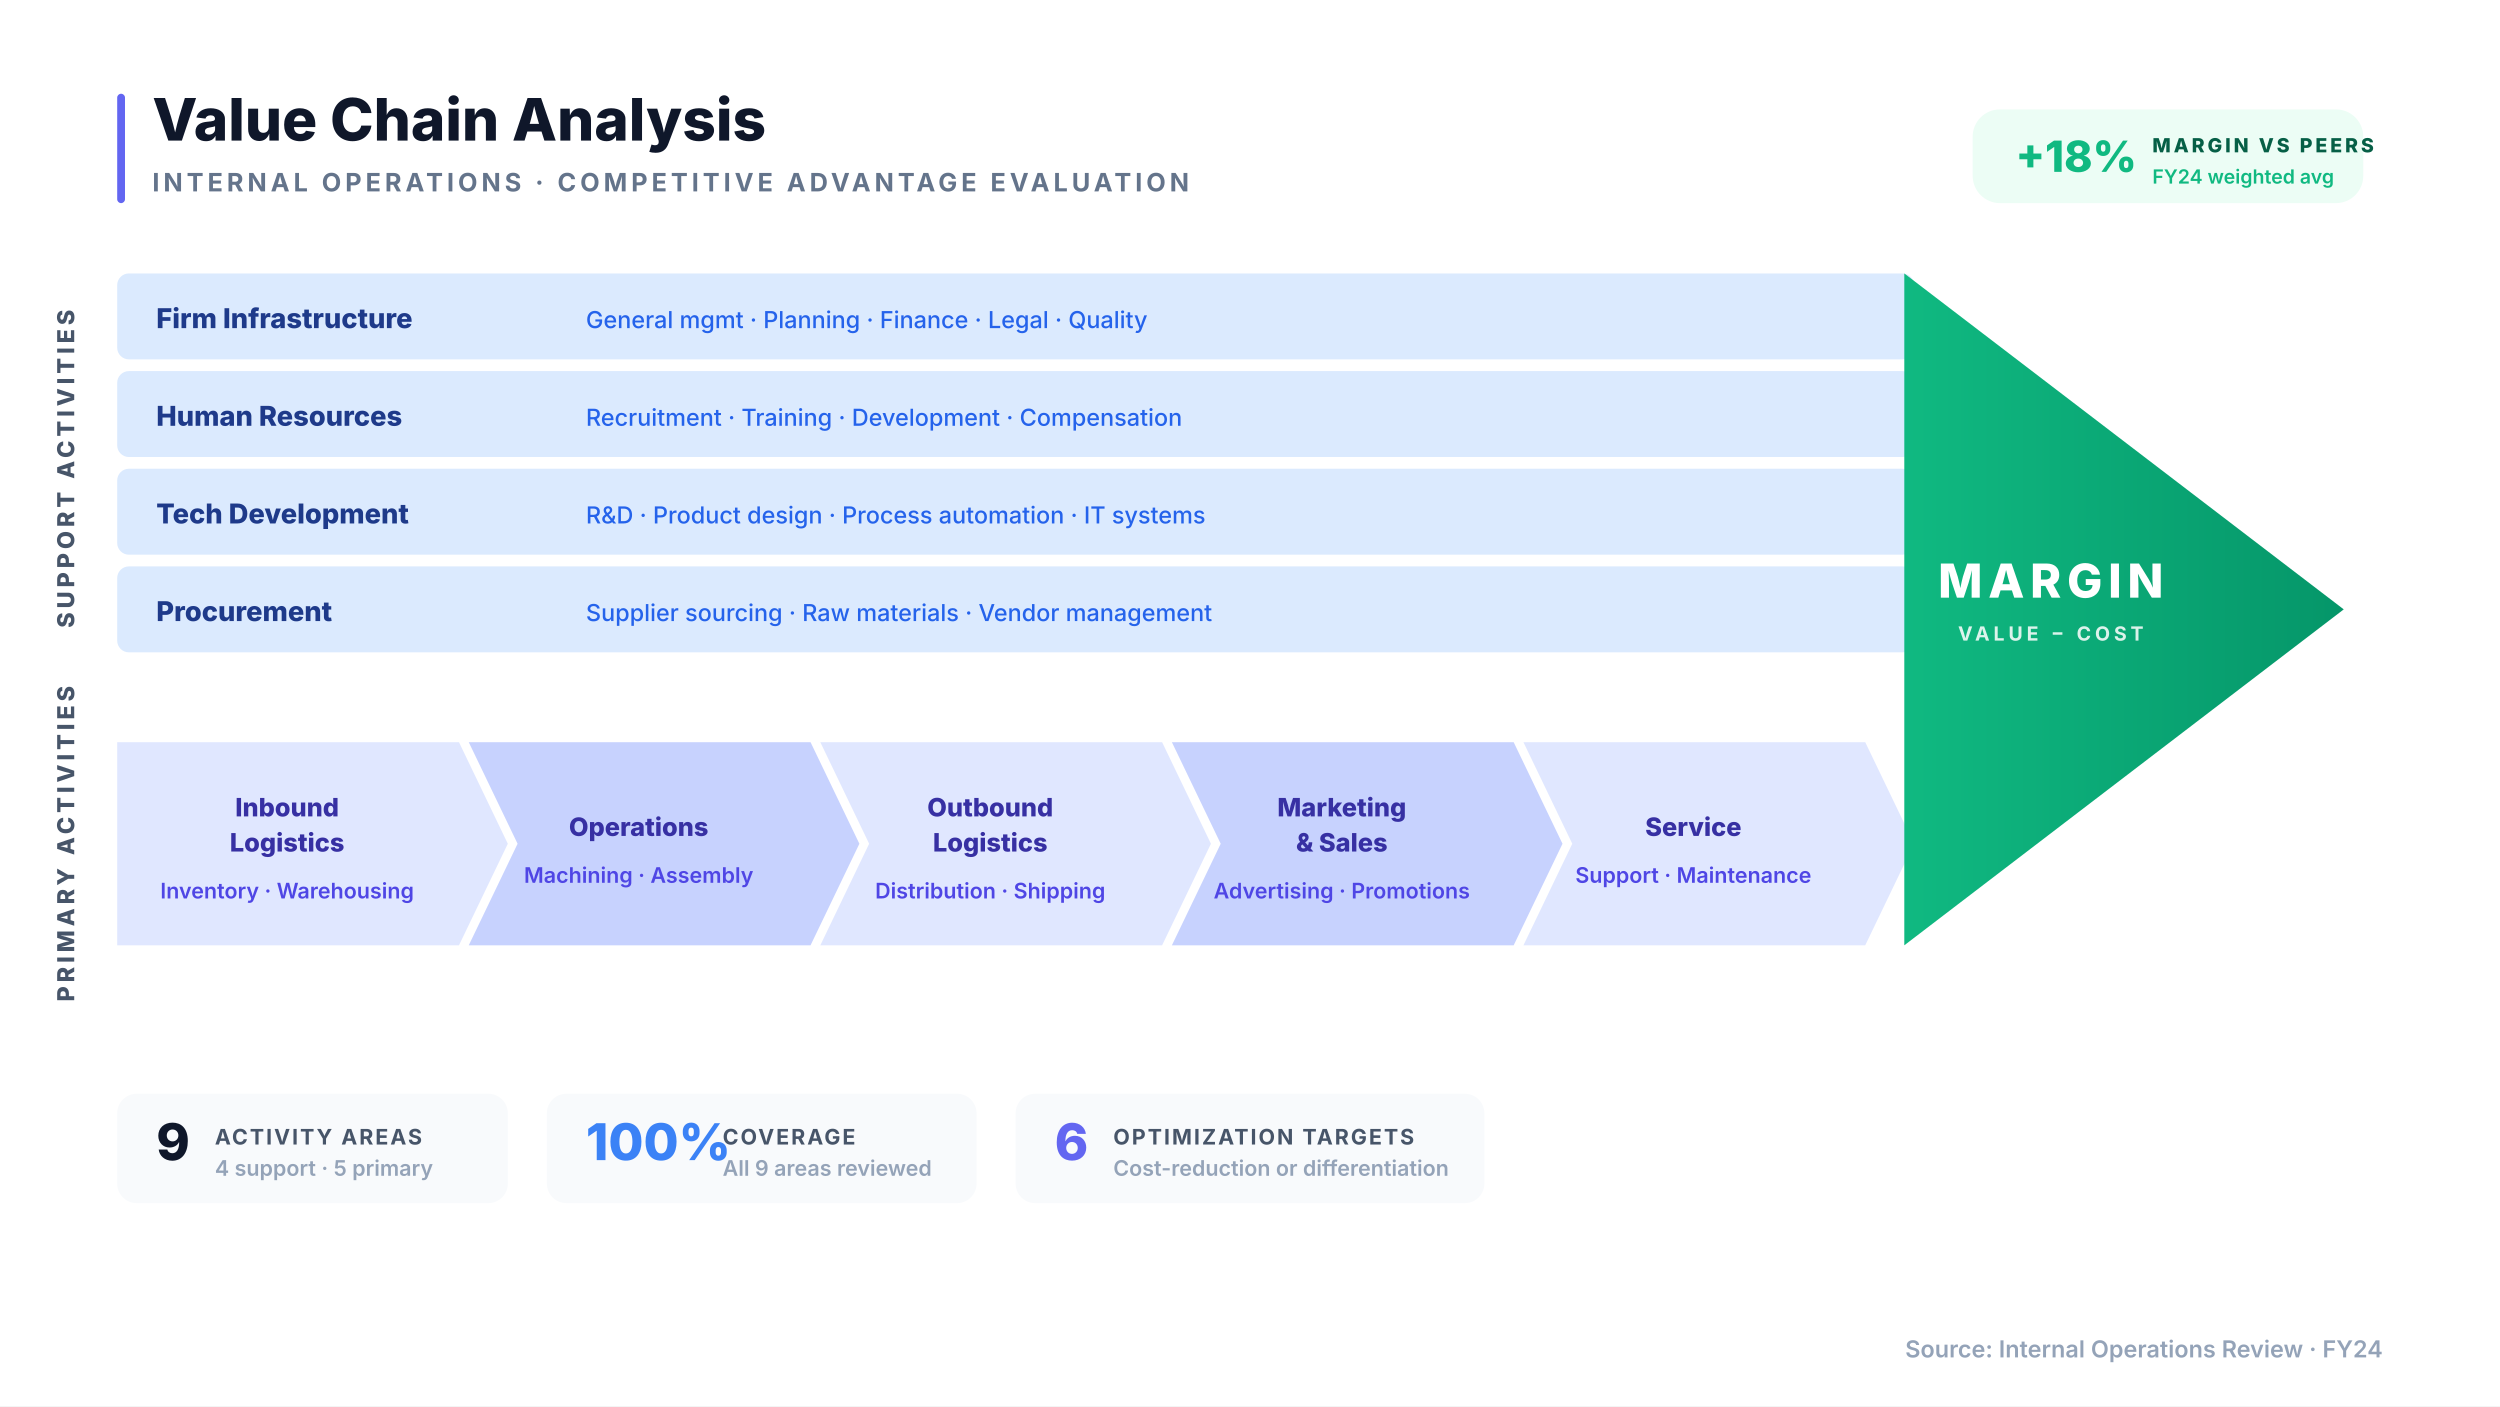
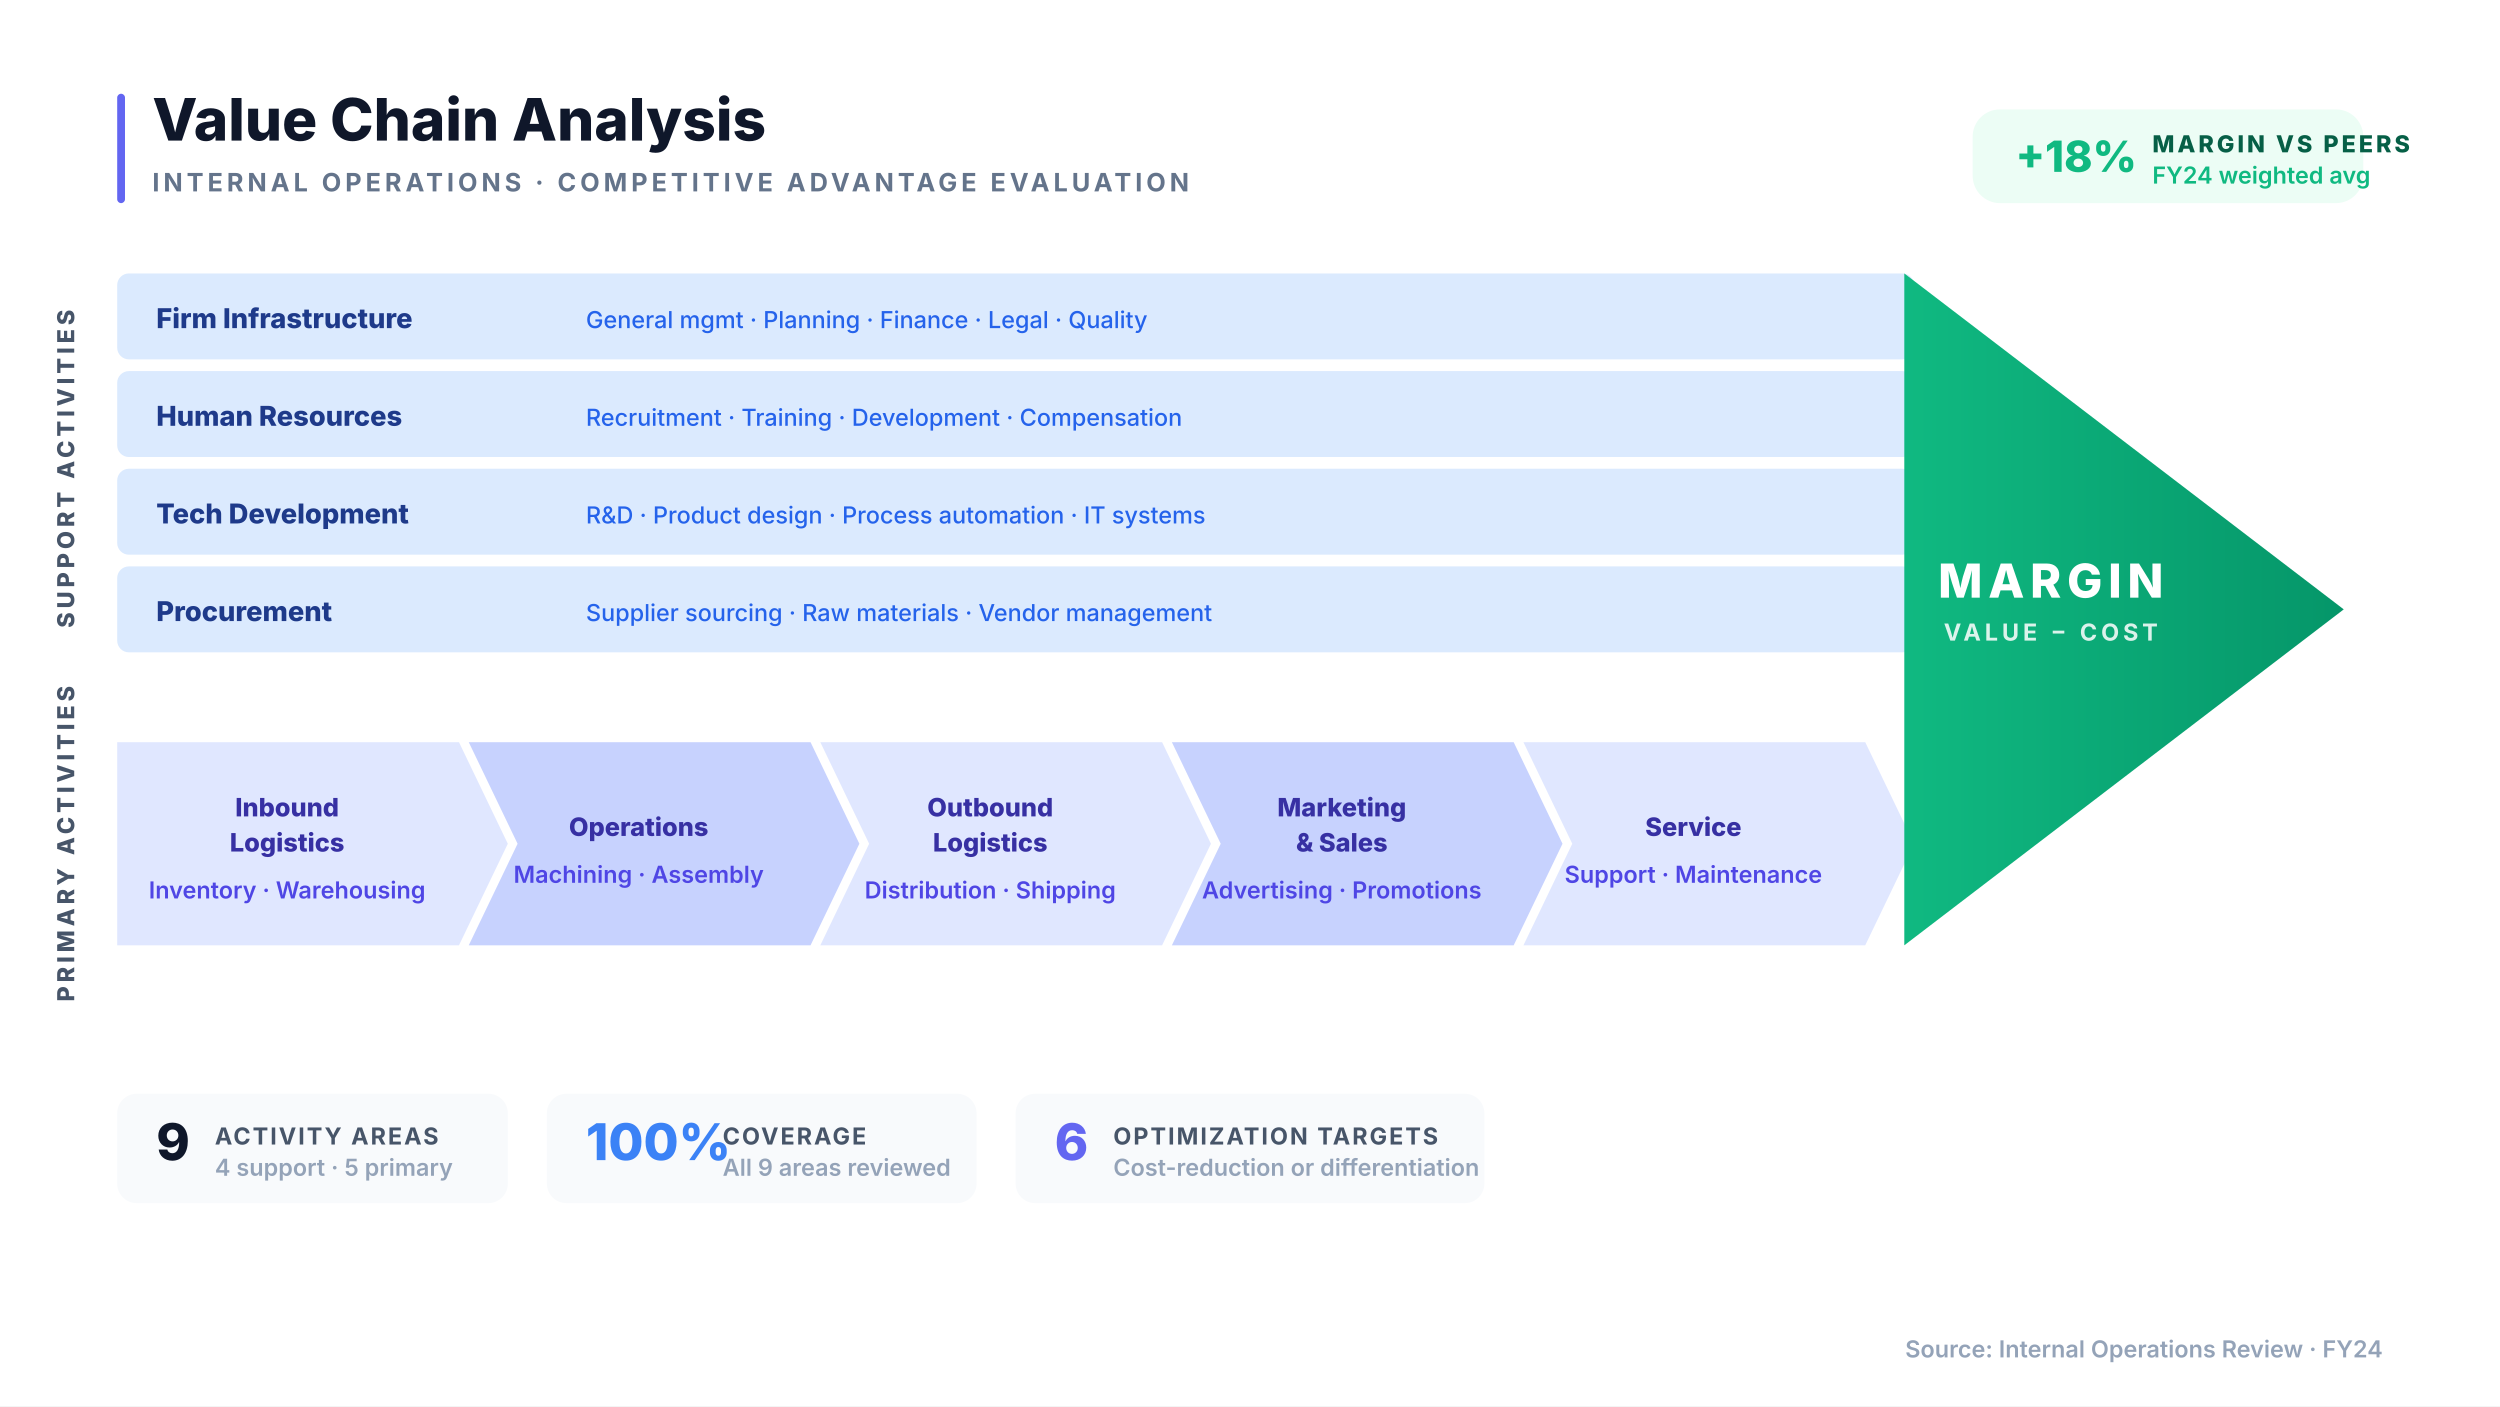
<svg xmlns="http://www.w3.org/2000/svg" viewBox="0 0 1280 720" width="1280" height="720">
  <defs>
    <linearGradient id="marginGrad" x1="0%" y1="0%" x2="100%" y2="0%">
      <stop offset="0%" stop-color="#10B981" />
      <stop offset="100%" stop-color="#059669" />
    </linearGradient>
  </defs>
  <rect width="1280" height="720" fill="#FFFFFF" />
  <g id="header">
    <rect x="60" y="48" width="4" height="56" rx="2" fill="#6366F1" />
    <text x="78" y="72" font-family="-apple-system, BlinkMacSystemFont, 'Segoe UI', sans-serif" font-size="30" font-weight="800" fill="#0F172A">
      <tspan>Value Chain Analysis</tspan>
    </text>
    <text x="78" y="98" font-family="-apple-system, BlinkMacSystemFont, 'Segoe UI', sans-serif" font-size="13" font-weight="700" fill="#64748B" letter-spacing="2">
      <tspan>INTERNAL OPERATIONS · COMPETITIVE ADVANTAGE EVALUATION</tspan>
    </text>
    <g transform="translate(1010, 56)">
      <rect x="0" y="0" width="200" height="48" rx="14" fill="#ECFDF5" />
      <text x="22" y="32" font-family="-apple-system, BlinkMacSystemFont, 'Segoe UI', sans-serif" font-size="22" font-weight="800" fill="#10B981">
        <tspan>+18%</tspan>
      </text>
-       <text x="92" y="22" font-family="-apple-system, BlinkMacSystemFont, 'Segoe UI', sans-serif" font-size="10" font-weight="800" fill="#065F46" letter-spacing="1.5">
+       <text x="92" y="22" font-family="-apple-system, BlinkMacSystemFont, 'Segoe UI', sans-serif" font-size="12" font-weight="800" fill="#065F46" letter-spacing="1.5">
        <tspan>MARGIN VS PEERS</tspan>
      </text>
-       <text x="92" y="38" font-family="-apple-system, BlinkMacSystemFont, 'Segoe UI', sans-serif" font-size="10" font-weight="600" fill="#10B981">
+       <text x="92" y="38" font-family="-apple-system, BlinkMacSystemFont, 'Segoe UI', sans-serif" font-size="12" font-weight="600" fill="#10B981">
        <tspan>FY24 weighted avg</tspan>
      </text>
    </g>
  </g>
  <text x="38" y="240" font-family="-apple-system, BlinkMacSystemFont, 'Segoe UI', sans-serif" font-size="12" font-weight="800" fill="#475569" text-anchor="middle" transform="rotate(-90, 38, 240)" letter-spacing="2">
    <tspan>SUPPORT ACTIVITIES</tspan>
  </text>
  <text x="38" y="432" font-family="-apple-system, BlinkMacSystemFont, 'Segoe UI', sans-serif" font-size="12" font-weight="800" fill="#475569" text-anchor="middle" transform="rotate(-90, 38, 432)" letter-spacing="2">
    <tspan>PRIMARY ACTIVITIES</tspan>
  </text>
  <g id="chain">
    <g id="support">
      <rect x="60" y="140" width="920" height="44" rx="6" fill="#DBEAFE" />
      <rect x="60" y="190" width="920" height="44" rx="6" fill="#DBEAFE" />
      <rect x="60" y="240" width="920" height="44" rx="6" fill="#DBEAFE" />
      <rect x="60" y="290" width="920" height="44" rx="6" fill="#DBEAFE" />
    </g>
    <g id="primary">
      <g id="primary-chevron-01" data-pptx-authoring="preset" data-pptx-object="shape" data-pptx-prst="homePlate" data-pptx-frame="60 380 200 104" data-pptx-av-adj="val 24038" fill="#E0E7FF" stroke="none">
        <path d="M 60 380 L 235 380 L 260 432 L 235 484 L 60 484 Z" />
      </g>
      <g id="primary-chevron-02" data-pptx-authoring="preset" data-pptx-object="shape" data-pptx-prst="chevron" data-pptx-frame="240 380 200 104" data-pptx-av-adj="val 24038" fill="#C7D2FE" stroke="none">
        <path d="M 240 380 L 415 380 L 440 432 L 415 484 L 240 484 L 265 432 Z" />
      </g>
      <g id="primary-chevron-03" data-pptx-authoring="preset" data-pptx-object="shape" data-pptx-prst="chevron" data-pptx-frame="420 380 200 104" data-pptx-av-adj="val 24038" fill="#E0E7FF" stroke="none">
        <path d="M 420 380 L 595 380 L 620 432 L 595 484 L 420 484 L 445 432 Z" />
      </g>
      <g id="primary-chevron-04" data-pptx-authoring="preset" data-pptx-object="shape" data-pptx-prst="chevron" data-pptx-frame="600 380 200 104" data-pptx-av-adj="val 24038" fill="#C7D2FE" stroke="none">
        <path d="M 600 380 L 775 380 L 800 432 L 775 484 L 600 484 L 625 432 Z" />
      </g>
      <g id="primary-chevron-05" data-pptx-authoring="preset" data-pptx-object="shape" data-pptx-prst="chevron" data-pptx-frame="780 380 200 104" data-pptx-av-adj="val 24038" fill="#E0E7FF" stroke="none">
        <path d="M 780 380 L 955 380 L 980 432 L 955 484 L 780 484 L 805 432 Z" />
      </g>
    </g>
    <path id="marginTail" d="M 975 140 L 1200 312 L 975 484 Z" fill="url(#marginGrad)" />
  </g>
  <g id="support-labels">
    <text x="80" y="168" font-family="-apple-system, BlinkMacSystemFont, 'Segoe UI', sans-serif" font-size="14" font-weight="800" fill="#1E3A8A">
      <tspan>Firm Infrastructure</tspan>
    </text>
    <text x="300" y="168" font-family="-apple-system, BlinkMacSystemFont, 'Segoe UI', sans-serif" font-size="12" font-weight="500" fill="#2563EB">
      <tspan>General mgmt · Planning · Finance · Legal · Quality</tspan>
    </text>
    <text x="80" y="218" font-family="-apple-system, BlinkMacSystemFont, 'Segoe UI', sans-serif" font-size="14" font-weight="800" fill="#1E3A8A">
      <tspan>Human Resources</tspan>
    </text>
    <text x="300" y="218" font-family="-apple-system, BlinkMacSystemFont, 'Segoe UI', sans-serif" font-size="12" font-weight="500" fill="#2563EB">
      <tspan>Recruitment · Training · Development · Compensation</tspan>
    </text>
    <text x="80" y="268" font-family="-apple-system, BlinkMacSystemFont, 'Segoe UI', sans-serif" font-size="14" font-weight="800" fill="#1E3A8A">
      <tspan>Tech Development</tspan>
    </text>
    <text x="300" y="268" font-family="-apple-system, BlinkMacSystemFont, 'Segoe UI', sans-serif" font-size="12" font-weight="500" fill="#2563EB">
      <tspan>R&amp;D · Product design · Process automation · IT systems</tspan>
    </text>
    <text x="80" y="318" font-family="-apple-system, BlinkMacSystemFont, 'Segoe UI', sans-serif" font-size="14" font-weight="800" fill="#1E3A8A">
      <tspan>Procurement</tspan>
    </text>
    <text x="300" y="318" font-family="-apple-system, BlinkMacSystemFont, 'Segoe UI', sans-serif" font-size="12" font-weight="500" fill="#2563EB">
      <tspan>Supplier sourcing · Raw materials · Vendor management</tspan>
    </text>
  </g>
  <g id="primary-labels">
    <text x="147" y="418" font-family="-apple-system, BlinkMacSystemFont, 'Segoe UI', sans-serif" font-size="13" font-weight="800" fill="#3730A3" text-anchor="middle">
      <tspan>Inbound</tspan>
    </text>
    <text x="147" y="436" font-family="-apple-system, BlinkMacSystemFont, 'Segoe UI', sans-serif" font-size="13" font-weight="800" fill="#3730A3" text-anchor="middle">
      <tspan>Logistics</tspan>
    </text>
-     <text x="147" y="460" font-family="-apple-system, BlinkMacSystemFont, 'Segoe UI', sans-serif" font-size="11" font-weight="600" fill="#4F46E5" text-anchor="middle">
+     <text x="147" y="460" font-family="-apple-system, BlinkMacSystemFont, 'Segoe UI', sans-serif" font-size="12" font-weight="600" fill="#4F46E5" text-anchor="middle">
      <tspan>Inventory · Warehousing</tspan>
    </text>
    <text x="327" y="428" font-family="-apple-system, BlinkMacSystemFont, 'Segoe UI', sans-serif" font-size="13" font-weight="800" fill="#3730A3" text-anchor="middle">
      <tspan>Operations</tspan>
    </text>
-     <text x="327" y="452" font-family="-apple-system, BlinkMacSystemFont, 'Segoe UI', sans-serif" font-size="11" font-weight="600" fill="#4F46E5" text-anchor="middle">
+     <text x="327" y="452" font-family="-apple-system, BlinkMacSystemFont, 'Segoe UI', sans-serif" font-size="12" font-weight="600" fill="#4F46E5" text-anchor="middle">
      <tspan>Machining · Assembly</tspan>
    </text>
    <text x="507" y="418" font-family="-apple-system, BlinkMacSystemFont, 'Segoe UI', sans-serif" font-size="13" font-weight="800" fill="#3730A3" text-anchor="middle">
      <tspan>Outbound</tspan>
    </text>
    <text x="507" y="436" font-family="-apple-system, BlinkMacSystemFont, 'Segoe UI', sans-serif" font-size="13" font-weight="800" fill="#3730A3" text-anchor="middle">
      <tspan>Logistics</tspan>
    </text>
-     <text x="507" y="460" font-family="-apple-system, BlinkMacSystemFont, 'Segoe UI', sans-serif" font-size="11" font-weight="600" fill="#4F46E5" text-anchor="middle">
+     <text x="507" y="460" font-family="-apple-system, BlinkMacSystemFont, 'Segoe UI', sans-serif" font-size="12" font-weight="600" fill="#4F46E5" text-anchor="middle">
      <tspan>Distribution · Shipping</tspan>
    </text>
    <text x="687" y="418" font-family="-apple-system, BlinkMacSystemFont, 'Segoe UI', sans-serif" font-size="13" font-weight="800" fill="#3730A3" text-anchor="middle">
      <tspan>Marketing</tspan>
    </text>
    <text x="687" y="436" font-family="-apple-system, BlinkMacSystemFont, 'Segoe UI', sans-serif" font-size="13" font-weight="800" fill="#3730A3" text-anchor="middle">
      <tspan>&amp; Sales</tspan>
    </text>
-     <text x="687" y="460" font-family="-apple-system, BlinkMacSystemFont, 'Segoe UI', sans-serif" font-size="11" font-weight="600" fill="#4F46E5" text-anchor="middle">
+     <text x="687" y="460" font-family="-apple-system, BlinkMacSystemFont, 'Segoe UI', sans-serif" font-size="12" font-weight="600" fill="#4F46E5" text-anchor="middle">
      <tspan>Advertising · Promotions</tspan>
    </text>
    <text x="867" y="428" font-family="-apple-system, BlinkMacSystemFont, 'Segoe UI', sans-serif" font-size="13" font-weight="800" fill="#3730A3" text-anchor="middle">
      <tspan>Service</tspan>
    </text>
-     <text x="867" y="452" font-family="-apple-system, BlinkMacSystemFont, 'Segoe UI', sans-serif" font-size="11" font-weight="600" fill="#4F46E5" text-anchor="middle">
+     <text x="867" y="452" font-family="-apple-system, BlinkMacSystemFont, 'Segoe UI', sans-serif" font-size="12" font-weight="600" fill="#4F46E5" text-anchor="middle">
      <tspan>Support · Maintenance</tspan>
    </text>
  </g>
  <g id="margin-label">
    <text x="1050" y="306" font-family="-apple-system, BlinkMacSystemFont, 'Segoe UI', sans-serif" font-size="24" font-weight="800" fill="#FFFFFF" text-anchor="middle" letter-spacing="3">
      <tspan>MARGIN</tspan>
    </text>
-     <text x="1050" y="328" font-family="-apple-system, BlinkMacSystemFont, 'Segoe UI', sans-serif" font-size="10" font-weight="700" fill="#FFFFFF" text-anchor="middle" letter-spacing="2" opacity="0.85">
+     <text x="1050" y="328" font-family="-apple-system, BlinkMacSystemFont, 'Segoe UI', sans-serif" font-size="12" font-weight="700" fill="#FFFFFF" text-anchor="middle" letter-spacing="2" opacity="0.85">
      <tspan>VALUE − COST</tspan>
    </text>
  </g>
  <g id="caption-9" transform="translate(60, 560)">
    <rect x="0" y="0" width="200" height="56" rx="10" fill="#F8FAFC" />
    <text x="20" y="34" font-family="-apple-system, BlinkMacSystemFont, 'Segoe UI', sans-serif" font-size="26" font-weight="800" fill="#0F172A">
      <tspan>9</tspan>
    </text>
-     <text x="50" y="26" font-family="-apple-system, BlinkMacSystemFont, 'Segoe UI', sans-serif" font-size="11" font-weight="700" fill="#475569" letter-spacing="1">
+     <text x="50" y="26" font-family="-apple-system, BlinkMacSystemFont, 'Segoe UI', sans-serif" font-size="12" font-weight="700" fill="#475569" letter-spacing="1">
      <tspan>ACTIVITY AREAS</tspan>
    </text>
-     <text x="50" y="42" font-family="-apple-system, BlinkMacSystemFont, 'Segoe UI', sans-serif" font-size="11" font-weight="600" fill="#94A3B8">
+     <text x="50" y="42" font-family="-apple-system, BlinkMacSystemFont, 'Segoe UI', sans-serif" font-size="12" font-weight="600" fill="#94A3B8">
      <tspan>4 support · 5 primary</tspan>
    </text>
  </g>
  <g id="caption-coverage" transform="translate(280, 560)">
    <rect x="0" y="0" width="220" height="56" rx="10" fill="#F8FAFC" />
    <text x="20" y="34" font-family="-apple-system, BlinkMacSystemFont, 'Segoe UI', sans-serif" font-size="26" font-weight="800" fill="#3B82F6">
      <tspan>100%</tspan>
    </text>
-     <text x="90" y="26" font-family="-apple-system, BlinkMacSystemFont, 'Segoe UI', sans-serif" font-size="11" font-weight="700" fill="#475569" letter-spacing="1">
+     <text x="90" y="26" font-family="-apple-system, BlinkMacSystemFont, 'Segoe UI', sans-serif" font-size="12" font-weight="700" fill="#475569" letter-spacing="1">
      <tspan>COVERAGE</tspan>
    </text>
-     <text x="90" y="42" font-family="-apple-system, BlinkMacSystemFont, 'Segoe UI', sans-serif" font-size="11" font-weight="600" fill="#94A3B8">
+     <text x="90" y="42" font-family="-apple-system, BlinkMacSystemFont, 'Segoe UI', sans-serif" font-size="12" font-weight="600" fill="#94A3B8">
      <tspan>All 9 areas reviewed</tspan>
    </text>
  </g>
  <g id="caption-optimized" transform="translate(520, 560)">
    <rect x="0" y="0" width="240" height="56" rx="10" fill="#F8FAFC" />
    <text x="20" y="34" font-family="-apple-system, BlinkMacSystemFont, 'Segoe UI', sans-serif" font-size="26" font-weight="800" fill="#6366F1">
      <tspan>6</tspan>
    </text>
-     <text x="50" y="26" font-family="-apple-system, BlinkMacSystemFont, 'Segoe UI', sans-serif" font-size="11" font-weight="700" fill="#475569" letter-spacing="1">
+     <text x="50" y="26" font-family="-apple-system, BlinkMacSystemFont, 'Segoe UI', sans-serif" font-size="12" font-weight="700" fill="#475569" letter-spacing="1">
      <tspan>OPTIMIZATION TARGETS</tspan>
    </text>
-     <text x="50" y="42" font-family="-apple-system, BlinkMacSystemFont, 'Segoe UI', sans-serif" font-size="11" font-weight="600" fill="#94A3B8">
+     <text x="50" y="42" font-family="-apple-system, BlinkMacSystemFont, 'Segoe UI', sans-serif" font-size="12" font-weight="600" fill="#94A3B8">
      <tspan>Cost-reduction or differentiation</tspan>
    </text>
  </g>
  <text x="1220" y="695" font-family="-apple-system, BlinkMacSystemFont, 'Segoe UI', sans-serif" font-size="12" font-weight="600" fill="#94A3B8" text-anchor="end">
    <tspan>Source: Internal Operations Review · FY24</tspan>
  </text>
</svg>
